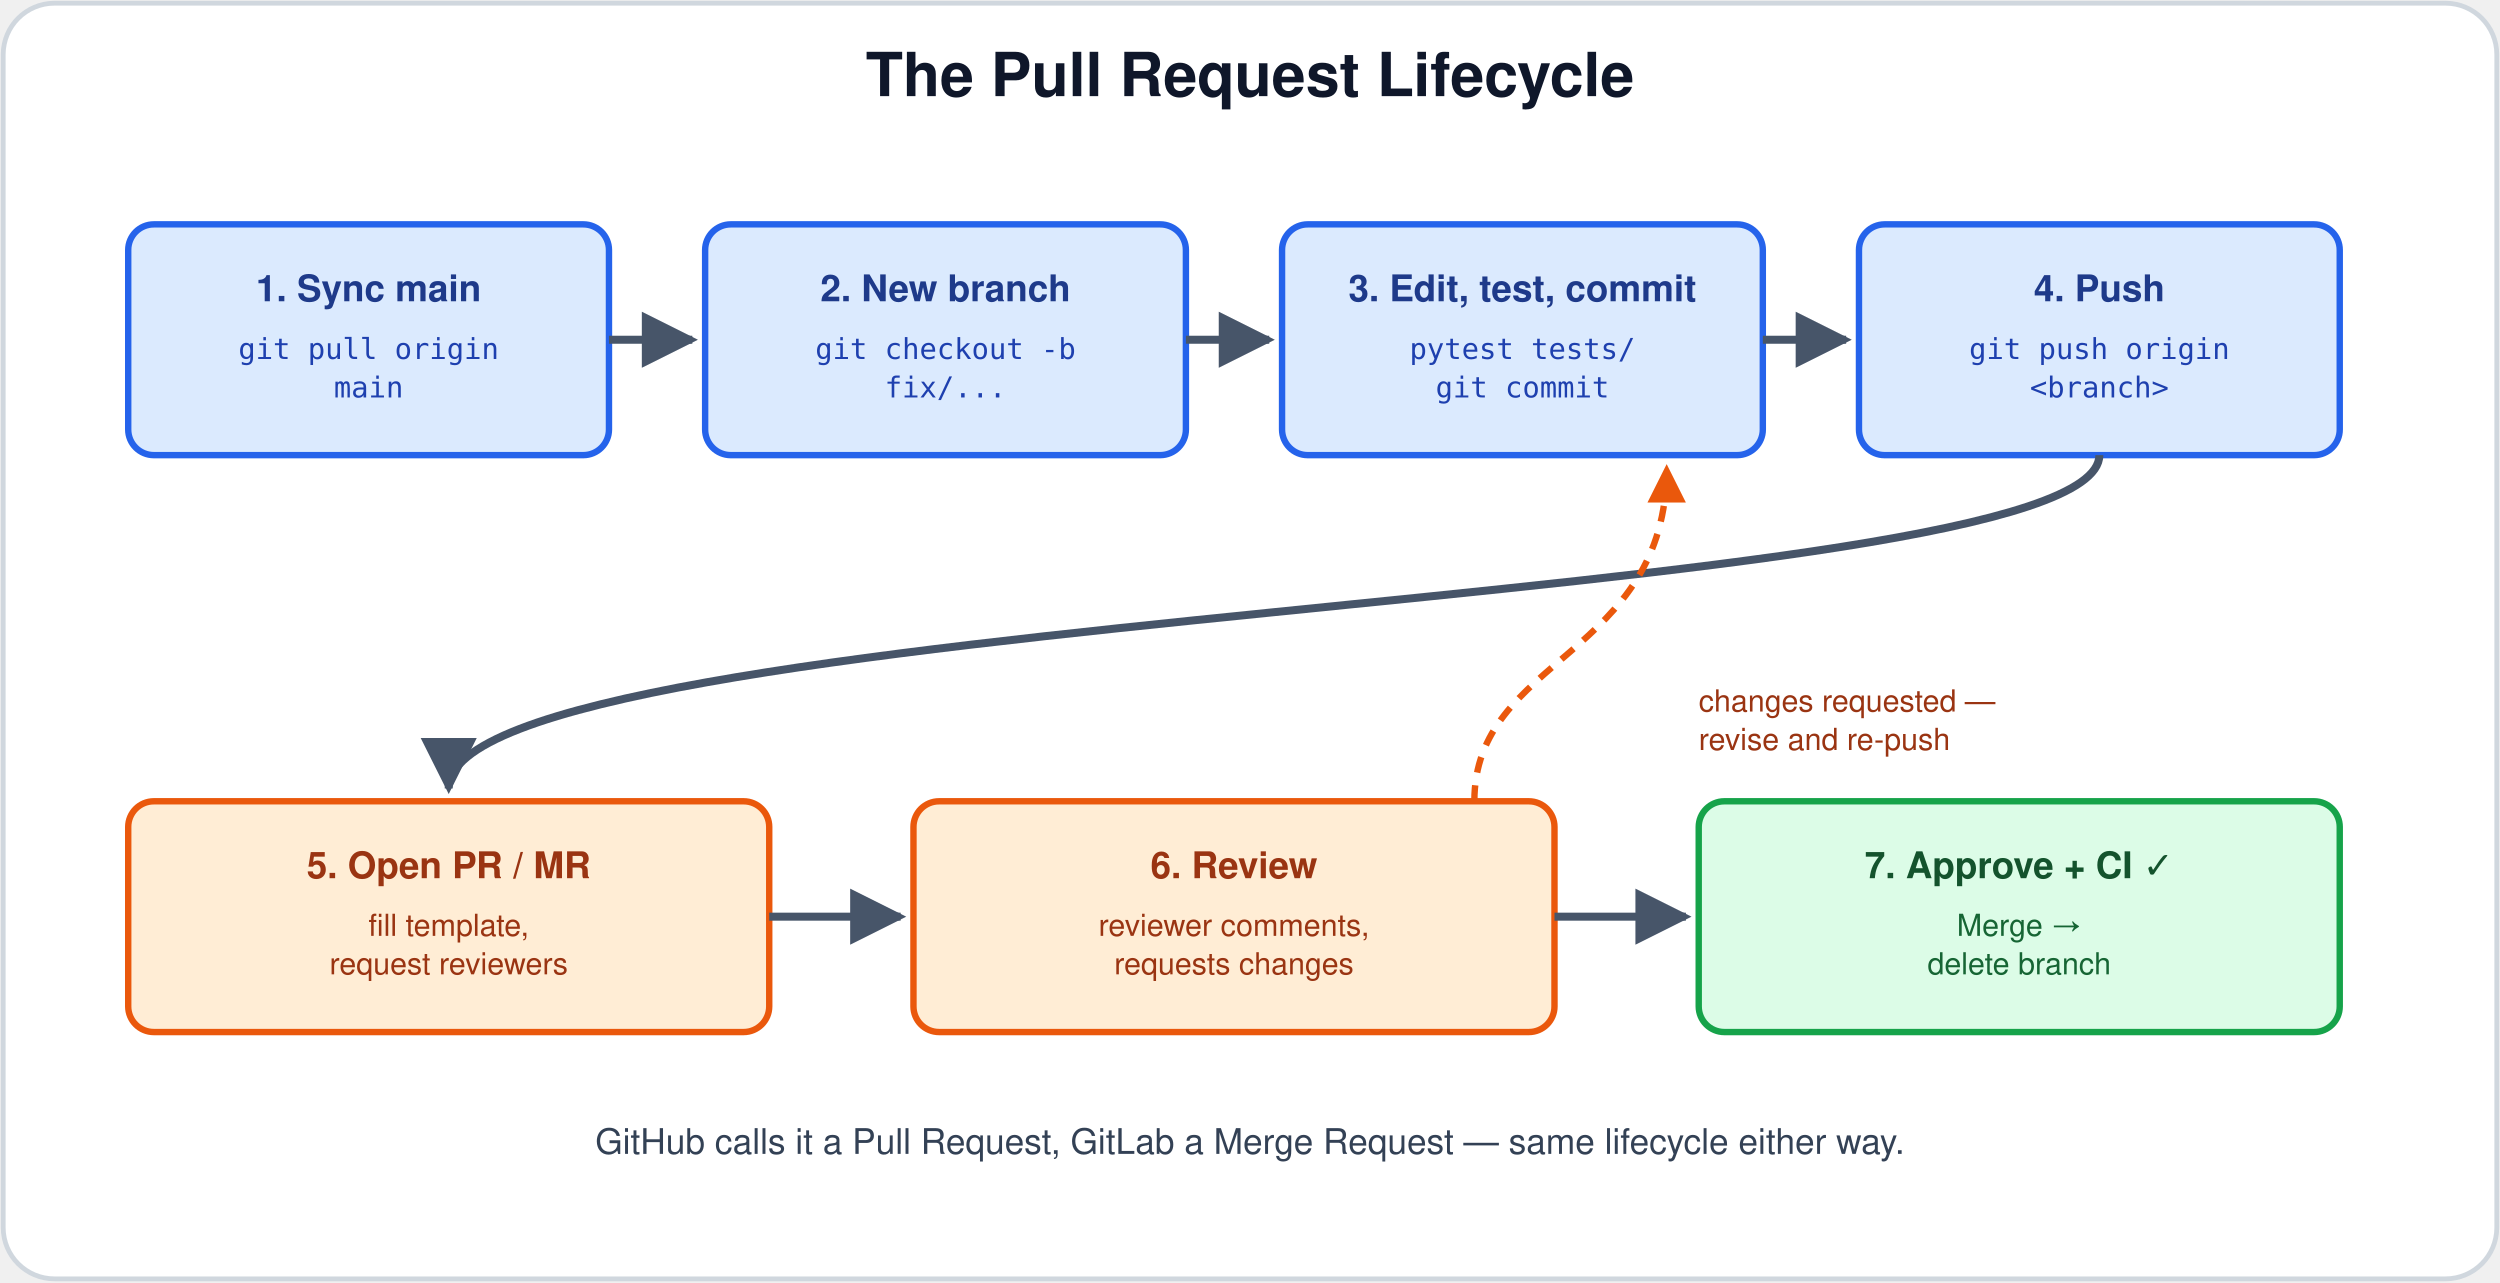
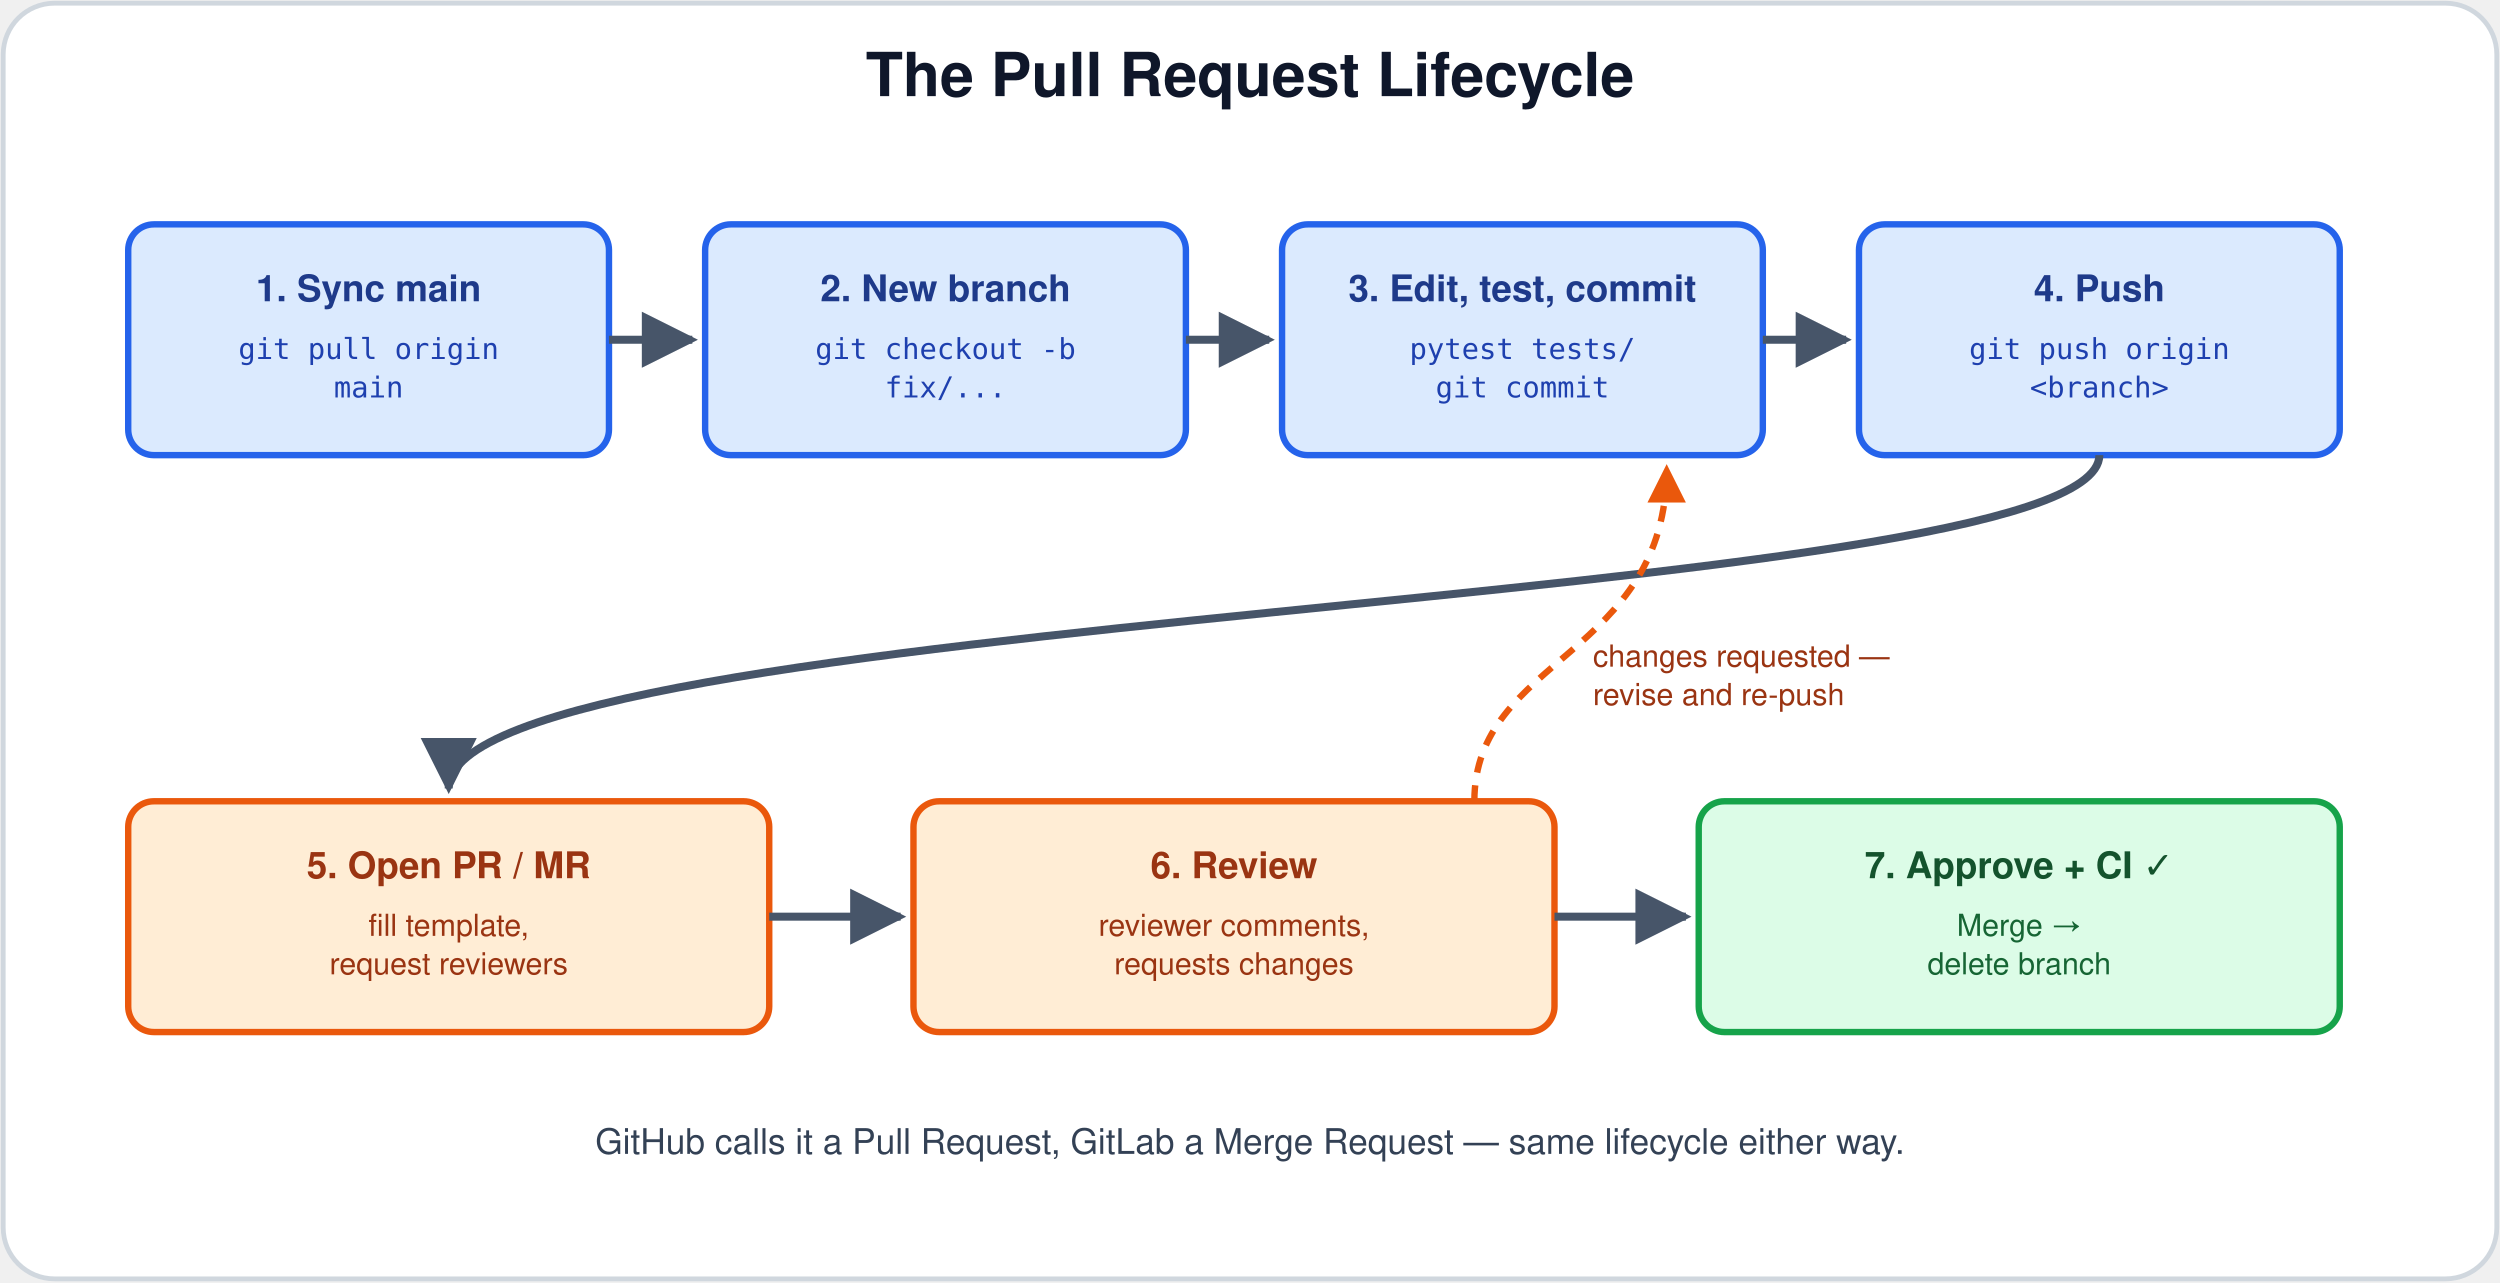
<svg xmlns="http://www.w3.org/2000/svg" viewBox="0 0 780 400" role="img" aria-label="The pull request lifecycle: sync main, create a branch, edit and commit, push, open the pull request, then a review feedback loop back to editing until the reviewer approves, CI passes, and the branch is merged.">
  <defs>
    <marker id="arrow10" viewBox="0 0 10 10" refX="9" refY="5" markerWidth="7" markerHeight="7" orient="auto-start-reverse">
      <path d="M0,0 L10,5 L0,10 z" fill="#475569" />
    </marker>
    <marker id="arrow10warn" viewBox="0 0 10 10" refX="9" refY="5" markerWidth="6" markerHeight="6" orient="auto-start-reverse">
      <path d="M0,0 L10,5 L0,10 z" fill="#ea580c" />
    </marker>
  </defs>
  <rect x="1" y="1" width="778" height="398" rx="16" fill="#ffffff" stroke="#d0d7de" stroke-width="1.5" />
  <text x="390" y="30" text-anchor="middle" font-family="Helvetica, Arial, sans-serif" font-size="19" font-weight="700" fill="#0f172a">The Pull Request Lifecycle</text>
  <rect x="40" y="70" width="150" height="72" rx="8" fill="#dbeafe" stroke="#2563eb" stroke-width="2" />
  <text x="115" y="94" text-anchor="middle" font-family="Helvetica, Arial, sans-serif" font-size="11.5" font-weight="700" fill="#1e3a8a">1. Sync main</text>
  <text x="115" y="112" text-anchor="middle" font-family="SFMono-Regular, Consolas, monospace" font-size="9" fill="#1e40af">git pull origin</text>
  <text x="115" y="124" text-anchor="middle" font-family="SFMono-Regular, Consolas, monospace" font-size="9" fill="#1e40af">main</text>
  <rect x="220" y="70" width="150" height="72" rx="8" fill="#dbeafe" stroke="#2563eb" stroke-width="2" />
  <text x="295" y="94" text-anchor="middle" font-family="Helvetica, Arial, sans-serif" font-size="11.5" font-weight="700" fill="#1e3a8a">2. New branch</text>
  <text x="295" y="112" text-anchor="middle" font-family="SFMono-Regular, Consolas, monospace" font-size="9" fill="#1e40af">git checkout -b</text>
  <text x="295" y="124" text-anchor="middle" font-family="SFMono-Regular, Consolas, monospace" font-size="9" fill="#1e40af">fix/...</text>
  <rect x="400" y="70" width="150" height="72" rx="8" fill="#dbeafe" stroke="#2563eb" stroke-width="2" />
  <text x="475" y="94" text-anchor="middle" font-family="Helvetica, Arial, sans-serif" font-size="11.5" font-weight="700" fill="#1e3a8a">3. Edit, test, commit</text>
  <text x="475" y="112" text-anchor="middle" font-family="SFMono-Regular, Consolas, monospace" font-size="9" fill="#1e40af">pytest tests/</text>
  <text x="475" y="124" text-anchor="middle" font-family="SFMono-Regular, Consolas, monospace" font-size="9" fill="#1e40af">git commit</text>
  <rect x="580" y="70" width="150" height="72" rx="8" fill="#dbeafe" stroke="#2563eb" stroke-width="2" />
  <text x="655" y="94" text-anchor="middle" font-family="Helvetica, Arial, sans-serif" font-size="11.5" font-weight="700" fill="#1e3a8a">4. Push</text>
  <text x="655" y="112" text-anchor="middle" font-family="SFMono-Regular, Consolas, monospace" font-size="9" fill="#1e40af">git push origin</text>
  <text x="655" y="124" text-anchor="middle" font-family="SFMono-Regular, Consolas, monospace" font-size="9" fill="#1e40af">&lt;branch&gt;</text>
  <line x1="190" y1="106" x2="216" y2="106" stroke="#475569" stroke-width="2.5" marker-end="url(#arrow10)" />
  <line x1="370" y1="106" x2="396" y2="106" stroke="#475569" stroke-width="2.5" marker-end="url(#arrow10)" />
  <line x1="550" y1="106" x2="576" y2="106" stroke="#475569" stroke-width="2.5" marker-end="url(#arrow10)" />
  <path d="M 655 142 C 655 190, 140 190, 140 246" fill="none" stroke="#475569" stroke-width="2.5" marker-end="url(#arrow10)" />
  <rect x="40" y="250" width="200" height="72" rx="8" fill="#ffedd5" stroke="#ea580c" stroke-width="2" />
  <text x="140" y="274" text-anchor="middle" font-family="Helvetica, Arial, sans-serif" font-size="11.5" font-weight="700" fill="#9a3412">5. Open PR / MR</text>
  <text x="140" y="292" text-anchor="middle" font-family="Helvetica, Arial, sans-serif" font-size="9.5" fill="#9a3412">fill template,</text>
  <text x="140" y="304" text-anchor="middle" font-family="Helvetica, Arial, sans-serif" font-size="9.5" fill="#9a3412">request reviewers</text>
  <rect x="285" y="250" width="200" height="72" rx="8" fill="#ffedd5" stroke="#ea580c" stroke-width="2" />
  <text x="385" y="274" text-anchor="middle" font-family="Helvetica, Arial, sans-serif" font-size="11.5" font-weight="700" fill="#9a3412">6. Review</text>
  <text x="385" y="292" text-anchor="middle" font-family="Helvetica, Arial, sans-serif" font-size="9.5" fill="#9a3412">reviewer comments,</text>
  <text x="385" y="304" text-anchor="middle" font-family="Helvetica, Arial, sans-serif" font-size="9.5" fill="#9a3412">requests changes</text>
  <rect x="530" y="250" width="200" height="72" rx="8" fill="#dcfce7" stroke="#16a34a" stroke-width="2" />
  <text x="630" y="274" text-anchor="middle" font-family="Helvetica, Arial, sans-serif" font-size="11.5" font-weight="700" fill="#14532d">7. Approve + CI ✓</text>
  <text x="630" y="292" text-anchor="middle" font-family="Helvetica, Arial, sans-serif" font-size="9.5" fill="#166534">Merge →</text>
  <text x="630" y="304" text-anchor="middle" font-family="Helvetica, Arial, sans-serif" font-size="9.5" fill="#166534">delete branch</text>
  <line x1="240" y1="286" x2="281" y2="286" stroke="#475569" stroke-width="2.5" marker-end="url(#arrow10)" />
  <line x1="485" y1="286" x2="526" y2="286" stroke="#475569" stroke-width="2.5" marker-end="url(#arrow10)" />
  <path d="M 460 250 C 460 205, 520 205, 520 146" fill="none" stroke="#ea580c" stroke-width="2" stroke-dasharray="5,4" marker-end="url(#arrow10warn)" />
-   <text x="530" y="222" text-anchor="start" font-family="Helvetica, Arial, sans-serif" font-size="9.5" fill="#9a3412">changes requested —</text>
-   <text x="530" y="234" text-anchor="start" font-family="Helvetica, Arial, sans-serif" font-size="9.5" fill="#9a3412">revise and re-push</text>
+   <text x="497" y="208" text-anchor="start" font-family="Helvetica, Arial, sans-serif" font-size="9.5" fill="#9a3412">changes requested —</text>
+   <text x="497" y="220" text-anchor="start" font-family="Helvetica, Arial, sans-serif" font-size="9.5" fill="#9a3412">revise and re-push</text>
  <text x="390" y="360" text-anchor="middle" font-family="Helvetica, Arial, sans-serif" font-size="11" fill="#334155">GitHub calls it a Pull Request, GitLab a Merge Request — same lifecycle either way.</text>
</svg>
